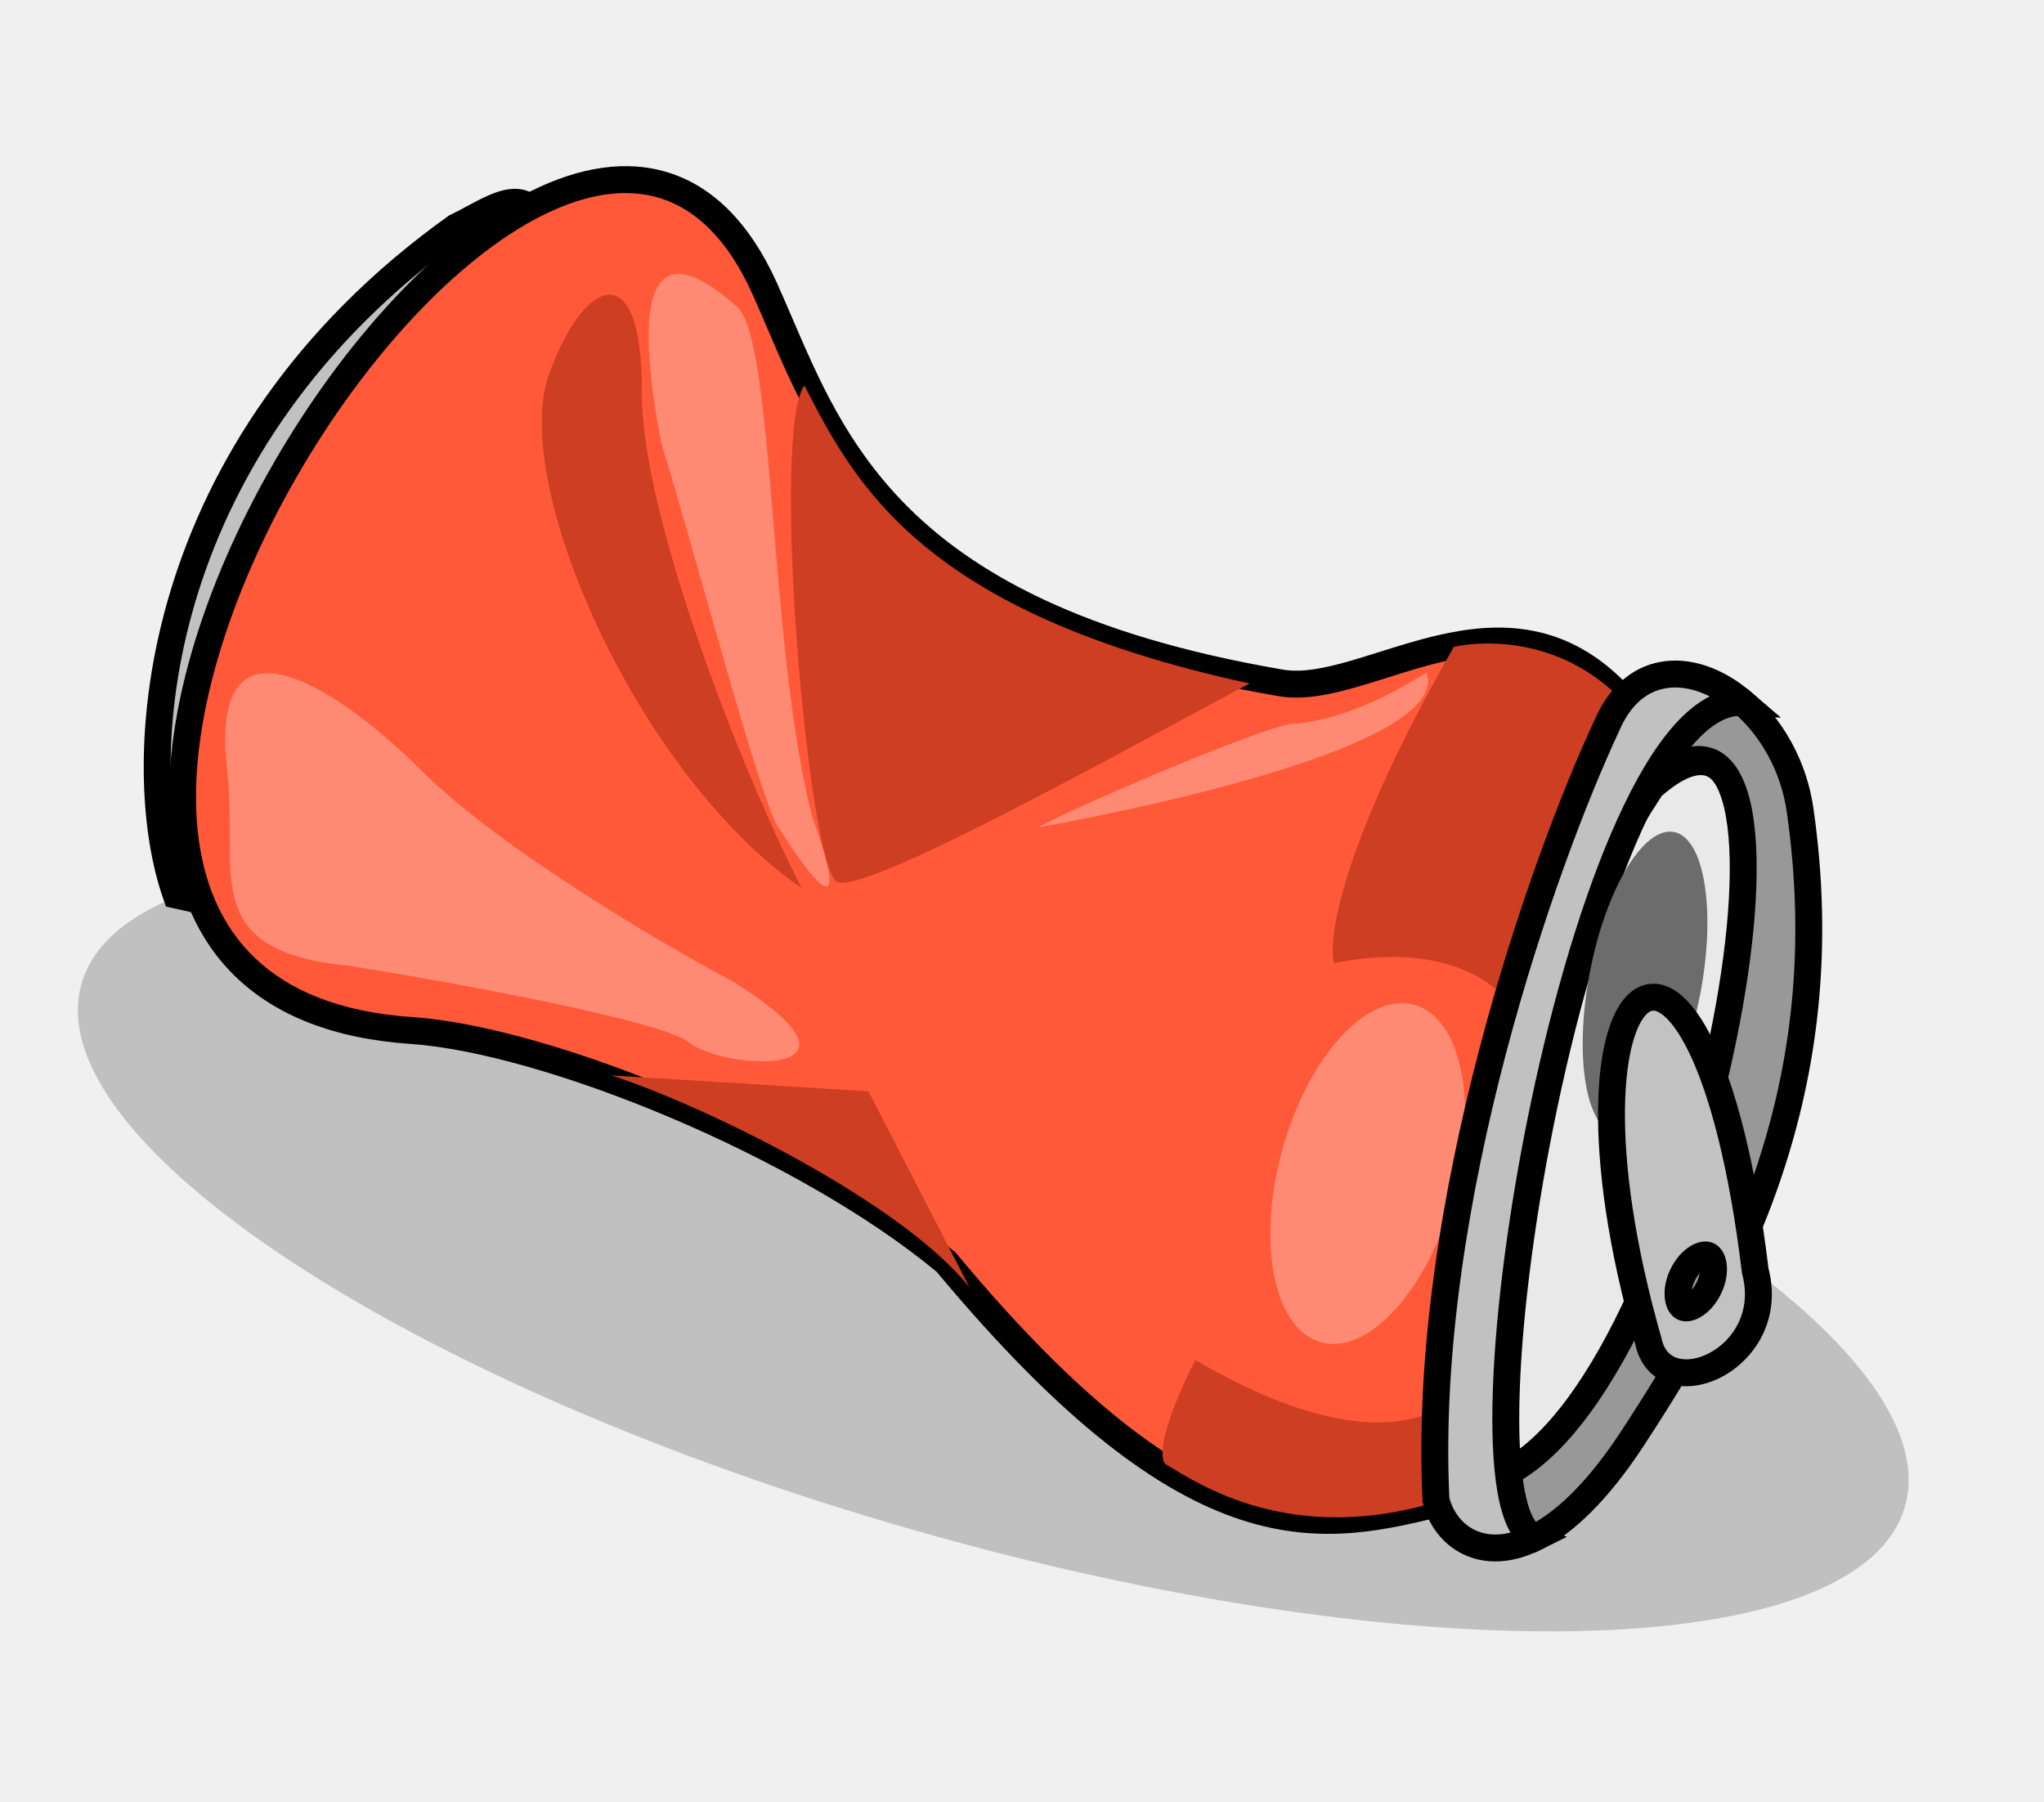
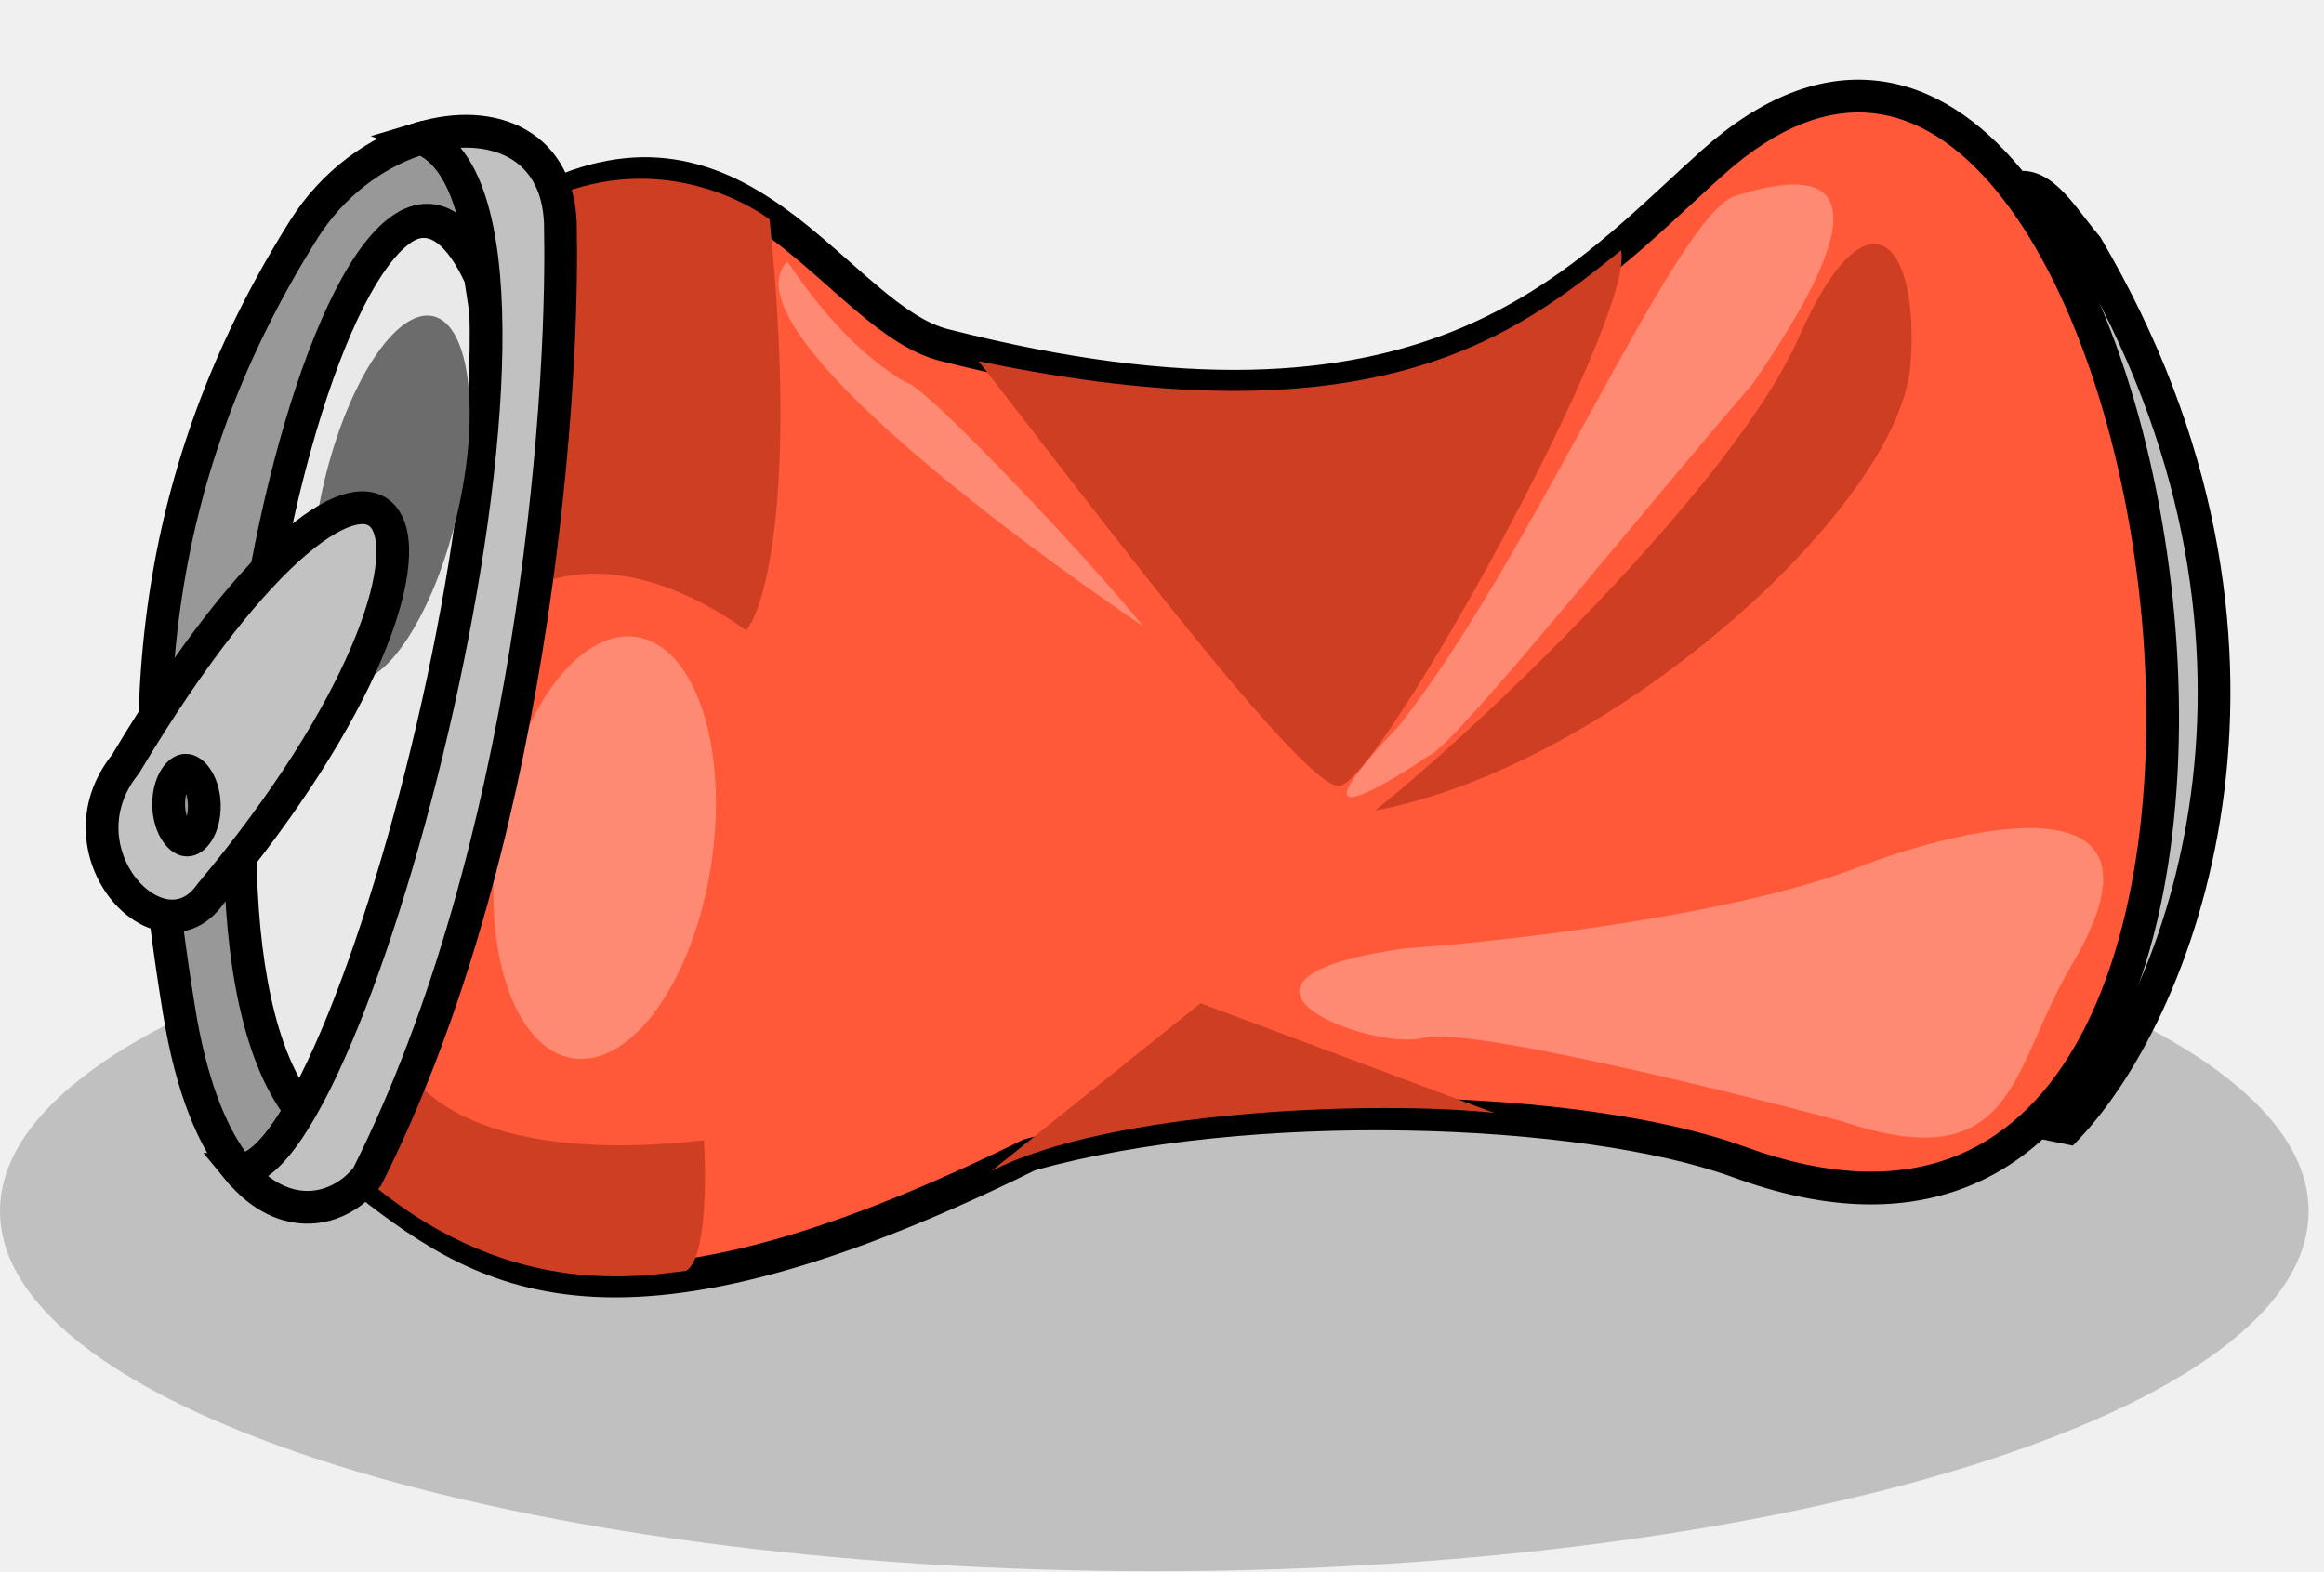
- <svg xmlns="http://www.w3.org/2000/svg" width="76" height="67" viewBox="0 0 76 67" fill="none">
-   <ellipse cx="36.931" cy="46.294" rx="35.265" ry="11" transform="rotate(16.0001 36.9313 46.2942)" fill="black" fill-opacity="0.2" />
-   <path d="M16.951 8.444C5.54 16.598 4.826 28.407 6.552 33.28L8.252 33.657C12.339 26.302 20.432 11.031 20.11 8.794C19.788 6.558 18.262 7.817 16.951 8.444Z" fill="#C1C1C1" />
-   <path fill-rule="evenodd" clip-rule="evenodd" d="M20.567 9.45C20.613 9.195 20.637 8.942 20.605 8.723C20.519 8.122 20.338 7.639 19.999 7.335C19.632 7.007 19.189 6.98 18.807 7.054C18.438 7.126 18.059 7.302 17.724 7.475C17.576 7.551 17.44 7.625 17.308 7.696C17.113 7.801 16.929 7.9 16.735 7.993L16.695 8.012L16.66 8.038C5.061 16.326 4.283 28.372 6.08 33.447L6.173 33.709L8.508 34.226L8.689 33.9C10.735 30.218 13.784 24.554 16.282 19.529C17.531 17.017 18.646 14.657 19.43 12.781C19.821 11.844 20.134 11.018 20.339 10.35C20.442 10.016 20.52 9.713 20.567 9.45ZM7.996 33.089L6.936 32.853C5.397 28.03 6.221 16.749 17.207 8.876C17.404 8.78 17.619 8.664 17.822 8.555C17.949 8.487 18.071 8.421 18.182 8.364C18.511 8.194 18.78 8.078 18.997 8.036C19.2 7.997 19.281 8.035 19.332 8.081C19.41 8.15 19.541 8.349 19.616 8.866C19.624 8.926 19.622 9.054 19.583 9.273C19.545 9.483 19.479 9.744 19.383 10.056C19.191 10.68 18.893 11.472 18.507 12.396C17.736 14.242 16.632 16.579 15.387 19.083C12.97 23.945 10.033 29.412 7.996 33.089Z" fill="black" />
-   <path d="M35.186 46.937C44.563 58.208 49.212 56.954 53.803 55.817C52.971 48.767 57.176 33.078 60.254 25.916C55.963 21.266 50.841 25.94 47.631 25.392C32.517 22.812 30.754 15.896 28.439 10.742C20.677 -6.54 -6.989 36.803 15.288 38.315C20.331 38.657 29.907 42.539 35.186 46.937Z" fill="#FF5939" />
-   <path fill-rule="evenodd" clip-rule="evenodd" d="M54.352 56.197L54.3 55.758C53.895 52.328 54.718 46.719 56.049 41.022C57.377 35.343 59.189 29.66 60.714 26.113L60.842 25.815L60.622 25.577C59.481 24.341 58.264 23.705 57.02 23.459C55.788 23.215 54.566 23.361 53.424 23.629C52.687 23.801 51.944 24.035 51.252 24.253C50.89 24.367 50.542 24.476 50.216 24.57C49.22 24.858 48.396 25.015 47.715 24.899C40.229 23.621 36.119 21.282 33.594 18.684C31.459 16.486 30.427 14.083 29.452 11.815C29.267 11.383 29.083 10.956 28.895 10.537C27.887 8.292 26.515 6.948 24.884 6.426C23.262 5.907 21.492 6.236 19.755 7.099C16.293 8.817 12.741 12.757 10.166 17.231C7.59 21.705 5.923 26.834 6.356 30.99C6.574 33.081 7.328 34.952 8.794 36.349C10.26 37.746 12.386 38.619 15.254 38.814C17.695 38.98 21.29 40.012 24.953 41.566C28.594 43.11 32.243 45.146 34.831 47.292C39.528 52.931 43.1 55.511 46.133 56.505C49.135 57.489 51.541 56.893 53.794 56.335C53.837 56.324 53.88 56.313 53.924 56.303L54.352 56.197ZM53.262 55.436C51.113 55.964 49.033 56.403 46.445 55.555C43.669 54.645 40.236 52.225 35.57 46.618L35.541 46.583L35.506 46.553C32.816 44.312 29.055 42.22 25.344 40.645C21.638 39.073 17.924 37.993 15.322 37.816C12.621 37.633 10.738 36.821 9.484 35.625C8.229 34.43 7.55 32.802 7.351 30.887C6.949 27.03 8.505 22.12 11.032 17.73C13.559 13.34 16.987 9.589 20.199 7.994C21.799 7.2 23.29 6.966 24.579 7.379C25.859 7.789 27.051 8.871 27.983 10.947C28.161 11.343 28.337 11.754 28.518 12.176C29.491 14.448 30.602 17.039 32.877 19.381C35.591 22.174 39.92 24.583 47.547 25.885C48.472 26.043 49.491 25.821 50.493 25.531C50.868 25.423 51.238 25.306 51.61 25.189C52.276 24.979 52.947 24.767 53.651 24.602C54.727 24.351 55.791 24.235 56.826 24.44C57.775 24.628 58.73 25.091 59.665 26.024C58.14 29.652 56.375 35.235 55.076 40.795C53.796 46.269 52.949 51.8 53.262 55.436Z" fill="black" />
-   <path d="M53.621 52.258C53.407 53.313 53.686 55.761 53.686 55.761C48.055 57.559 44.566 55.171 43.326 54.435C42.895 53.883 43.921 51.57 44.447 50.568C49.69 53.647 52.526 53.038 53.621 52.258Z" fill="#CE3E23" />
-   <path d="M49.603 35.815C53.838 34.942 55.921 36.721 56.268 37.61C58.23 30.099 59.712 26.751 60.137 25.859C57.759 23.568 54.87 23.863 54.056 24.053C49.893 31.325 49.353 34.924 49.603 35.815Z" fill="#CE3E23" />
-   <path d="M32.29 40.575L36.046 47.863C33.509 44.691 26.241 41.128 22.736 39.986L32.29 40.575Z" fill="#CE3E23" />
-   <path d="M31.094 32.772C31.947 33.41 41.819 27.874 46.464 25.413C34.269 22.779 31.786 17.978 29.908 14.334C28.655 16.051 30.028 31.975 31.094 32.772Z" fill="#CE3E23" />
-   <path d="M23.864 14.571C23.847 19.229 27.633 28.808 29.814 33.03C23.721 28.822 18.955 18.015 20.407 13.935C21.684 10.349 23.885 9.374 23.864 14.571Z" fill="#CE3E23" />
-   <path d="M53.044 25.01C53.924 27.495 43.966 29.791 38.583 30.767C40.519 29.74 47.761 26.685 48.233 26.91C50.68 26.631 52.87 25.072 53.044 25.01Z" fill="white" fill-opacity="0.3" />
-   <path d="M25.632 38.764C24.636 37.942 16.773 36.516 12.966 35.905C7.292 35.368 8.884 32.367 8.452 28.69C7.675 22.071 12.955 25.92 15.692 28.672C18.596 31.561 24.63 35.104 27.284 36.515C33.074 40.144 26.878 39.792 25.632 38.764Z" fill="white" fill-opacity="0.3" />
-   <path d="M30.206 30.387C31.784 34.843 30.051 32.531 28.988 30.819C28.418 30.315 26.004 21.103 24.574 16.419C23.019 8.156 25.819 10.007 27.4 11.403C28.825 12.661 28.571 24.111 30.206 30.387Z" fill="white" fill-opacity="0.3" />
-   <path d="M52.588 37.363C50.834 36.878 48.635 39.293 47.677 42.757C46.719 46.222 47.365 49.423 49.12 49.908C50.875 50.393 53.074 47.978 54.032 44.514C54.989 41.05 54.343 37.848 52.588 37.363Z" fill="white" fill-opacity="0.3" />
-   <path d="M56.155 54.815C63.477 50.931 68.644 22.876 61.407 29.26C52.81 42.436 54.323 51.787 56.155 54.815Z" fill="#E9E9E9" />
-   <path fill-rule="evenodd" clip-rule="evenodd" d="M56.345 54.117C54.76 50.883 53.698 42.023 61.789 29.591C62.644 28.85 63.153 28.764 63.414 28.844C63.675 28.924 63.98 29.259 64.183 30.127C64.576 31.811 64.4 34.752 63.751 38.092C63.106 41.41 62.01 45.043 60.628 48.078C59.937 49.596 59.179 50.953 58.377 52.044C57.71 52.951 57.027 53.654 56.345 54.117ZM63.706 27.888C62.899 27.641 62.001 28.07 61.077 28.885L61.026 28.93L60.989 28.987C52.328 42.261 53.763 51.825 55.727 55.074L55.972 55.478L56.389 55.257C57.397 54.722 58.332 53.793 59.183 52.636C60.037 51.474 60.828 50.052 61.538 48.493C62.958 45.375 64.075 41.665 64.732 38.282C65.385 34.921 65.601 31.802 65.157 29.9C64.941 28.975 64.52 28.136 63.706 27.888Z" fill="black" />
-   <path d="M66.929 30.113C68.427 40.519 64.455 47.736 60.707 53.47C59.376 55.507 58.132 56.648 57.058 57.18C56.541 56.963 56.225 56.078 56.081 54.735C63.403 50.851 68.571 22.796 61.334 29.18C62.41 27.241 63.583 26.055 64.787 26.113C65.84 27.017 66.688 28.436 66.929 30.113Z" fill="#989898" />
-   <path fill-rule="evenodd" clip-rule="evenodd" d="M66.435 30.185C67.906 40.406 64.016 47.494 60.289 53.197C59.102 55.013 58.014 56.056 57.102 56.588C57.04 56.508 56.969 56.386 56.896 56.199C56.781 55.902 56.686 55.502 56.618 55.003C57.511 54.453 58.344 53.597 59.109 52.556C59.963 51.394 60.754 49.972 61.464 48.413C62.884 45.295 64.001 41.585 64.658 38.202C65.311 34.841 65.527 31.722 65.083 29.82C64.867 28.895 64.445 28.056 63.632 27.808C63.39 27.734 63.139 27.721 62.882 27.761C63.039 27.574 63.195 27.409 63.351 27.266C63.807 26.846 64.223 26.646 64.6 26.616C65.498 27.445 66.222 28.704 66.435 30.185ZM61.126 53.744C64.894 47.978 68.949 40.631 67.425 30.042C67.166 28.244 66.256 26.715 65.113 25.734L64.983 25.622L64.812 25.614C64.026 25.576 63.307 25.948 62.674 26.53C62.041 27.112 61.448 27.944 60.897 28.937L61.665 29.555C62.55 28.774 63.074 28.683 63.34 28.764C63.601 28.844 63.906 29.18 64.109 30.047C64.502 31.731 64.326 34.672 63.676 38.012C63.032 41.33 61.936 44.963 60.554 47.998C59.863 49.516 59.105 50.873 58.303 51.964C57.498 53.059 56.67 53.857 55.847 54.293L55.548 54.452L55.584 54.788C55.658 55.48 55.78 56.086 55.964 56.56C56.142 57.019 56.417 57.453 56.864 57.641L57.075 57.73L57.28 57.628C58.465 57.041 59.769 55.82 61.126 53.744Z" fill="black" />
-   <path d="M53.392 55.767C52.86 44.752 57.407 31.984 59.747 26.977C60.789 24.539 63.062 24.632 64.787 26.113C58.849 25.826 53.684 55.761 57.057 57.18C55.107 58.145 53.718 57.103 53.392 55.767Z" fill="#C1C1C1" />
-   <path fill-rule="evenodd" clip-rule="evenodd" d="M58.259 57.142L57.251 56.719C57.198 56.696 57.092 56.618 56.972 56.373C56.854 56.135 56.75 55.791 56.669 55.338C56.508 54.434 56.456 53.19 56.507 51.704C56.608 48.738 57.118 44.902 57.92 41.11C58.722 37.316 59.809 33.595 61.055 30.853C61.679 29.48 62.33 28.379 62.986 27.639C63.65 26.889 64.245 26.587 64.763 26.613L66.218 26.683L65.113 25.734C64.181 24.934 63.05 24.463 61.959 24.578C60.836 24.697 59.87 25.422 59.29 26.772C56.935 31.815 52.355 44.663 52.892 55.791L52.895 55.839L52.906 55.885C53.1 56.678 53.614 57.406 54.397 57.786C55.193 58.173 56.192 58.166 57.279 57.628L58.259 57.142ZM53.889 55.692C53.379 44.807 57.877 32.158 60.2 27.188L60.203 27.181L60.206 27.173C60.669 26.091 61.36 25.647 62.063 25.573C62.531 25.523 63.051 25.633 63.571 25.893C63.092 26.134 62.646 26.515 62.237 26.976C61.487 27.823 60.787 29.025 60.145 30.44C58.857 33.274 57.751 37.072 56.941 40.903C56.131 44.736 55.611 48.632 55.507 51.67C55.455 53.185 55.506 54.51 55.685 55.513C55.774 56.014 55.9 56.459 56.074 56.814C56.102 56.872 56.133 56.928 56.165 56.984C55.618 57.12 55.173 57.051 54.834 56.887C54.367 56.66 54.029 56.217 53.889 55.692Z" fill="black" />
-   <path d="M62.24 30.935C61.106 30.718 59.705 33.059 59.112 36.162C58.519 39.266 58.958 41.958 60.092 42.175C61.226 42.392 62.626 40.051 63.22 36.947C63.813 33.844 63.374 31.152 62.24 30.935Z" fill="#6C6C6C" />
-   <path d="M61.282 49.839C57.221 35.608 63.331 31.29 65.263 47.254C66.142 50.566 61.797 52.399 61.282 49.839Z" fill="#C2C2C2" />
-   <path fill-rule="evenodd" clip-rule="evenodd" d="M65.756 47.16C65.27 43.163 64.519 40.389 63.706 38.704C63.301 37.867 62.857 37.247 62.378 36.899C62.132 36.721 61.859 36.601 61.566 36.58C61.266 36.559 60.986 36.645 60.743 36.81C60.283 37.125 59.972 37.715 59.768 38.418C59.558 39.142 59.436 40.072 59.42 41.179C59.387 43.392 59.775 46.373 60.796 49.958C60.963 50.754 61.452 51.269 62.105 51.461C62.729 51.643 63.429 51.509 64.03 51.19C65.236 50.55 66.243 49.059 65.756 47.16ZM62.386 50.501C62.112 50.421 61.868 50.213 61.773 49.74L61.769 49.721L61.763 49.702C60.758 46.179 60.389 43.29 60.42 41.194C60.435 40.144 60.551 39.309 60.728 38.697C60.911 38.066 61.137 37.753 61.308 37.636C61.381 37.586 61.44 37.574 61.495 37.578C61.556 37.582 61.655 37.61 61.79 37.709C62.073 37.913 62.428 38.359 62.805 39.139C63.551 40.685 64.287 43.346 64.767 47.314L64.771 47.348L64.78 47.382C65.151 48.779 64.43 49.846 63.561 50.307C63.122 50.54 62.694 50.591 62.386 50.501Z" fill="black" />
-   <path d="M63.727 46.232C63.206 45.983 62.482 46.415 62.109 47.196C61.737 47.977 61.857 48.811 62.378 49.06C62.898 49.308 63.622 48.876 63.995 48.095C64.367 47.314 64.247 46.48 63.727 46.232Z" fill="#989898" />
-   <path fill-rule="evenodd" clip-rule="evenodd" d="M63.433 47.159C63.433 47.159 63.431 47.159 63.427 47.16C63.431 47.16 63.433 47.159 63.433 47.159ZM63.197 47.341C63.181 47.436 63.149 47.546 63.092 47.665C63.036 47.783 62.97 47.878 62.907 47.951C62.923 47.855 62.956 47.745 63.012 47.627C63.068 47.508 63.134 47.413 63.197 47.341ZM62.913 48.248C62.913 48.248 62.913 48.246 62.911 48.242C62.912 48.246 62.913 48.248 62.913 48.248ZM62.671 48.132C62.671 48.133 62.673 48.132 62.677 48.131C62.673 48.132 62.671 48.132 62.671 48.132ZM63.193 47.049C63.192 47.045 63.191 47.043 63.191 47.043C63.191 47.043 63.191 47.045 63.193 47.049ZM62.109 47.196C62.482 46.415 63.206 45.983 63.727 46.232C64.247 46.48 64.367 47.314 63.995 48.095C63.622 48.876 62.898 49.308 62.378 49.06C61.857 48.811 61.737 47.977 62.109 47.196Z" fill="black" />
+ <svg xmlns="http://www.w3.org/2000/svg" width="71" height="48" viewBox="0 0 71 48" fill="none">
+   <ellipse cx="35.265" cy="37" rx="35.265" ry="11" fill="black" fill-opacity="0.2" />
+   <path d="M63.757 7.535C70.865 19.624 66.714 30.703 63.156 34.453L61.449 34.106C60.707 25.724 59.524 8.481 60.728 6.569C61.932 4.657 62.814 6.427 63.757 7.535Z" fill="#C1C1C1" />
+   <path fill-rule="evenodd" clip-rule="evenodd" d="M60.044 6.982C60.106 6.731 60.187 6.49 60.305 6.303C60.629 5.789 60.99 5.421 61.424 5.281C61.892 5.131 62.307 5.286 62.627 5.51C62.934 5.725 63.209 6.04 63.445 6.335C63.549 6.464 63.644 6.587 63.735 6.705C63.87 6.881 63.998 7.046 64.138 7.21L64.166 7.243L64.188 7.281C71.413 19.571 67.225 30.892 63.519 34.797L63.328 34.998L60.984 34.522L60.951 34.15C60.58 29.954 60.098 23.54 59.859 17.932C59.74 15.13 59.682 12.521 59.729 10.488C59.752 9.473 59.802 8.591 59.887 7.897C59.929 7.55 59.98 7.242 60.044 6.982ZM61.915 33.69L62.979 33.907C66.346 30.126 70.182 19.485 63.348 7.825C63.206 7.656 63.057 7.464 62.916 7.282C62.828 7.167 62.743 7.057 62.665 6.961C62.433 6.672 62.235 6.456 62.054 6.329C61.884 6.211 61.795 6.213 61.729 6.234C61.63 6.266 61.429 6.393 61.151 6.835C61.119 6.887 61.068 7.005 61.015 7.22C60.964 7.428 60.919 7.694 60.879 8.018C60.801 8.665 60.752 9.51 60.728 10.511C60.682 12.511 60.74 15.095 60.859 17.89C61.089 23.314 61.549 29.503 61.915 33.69Z" fill="black" />
+   <path d="M31.443 35.284C18.292 41.766 14.556 38.73 10.823 35.824C14.45 29.721 16.99 13.678 17.091 5.884C22.902 3.381 25.68 9.734 28.836 10.539C43.693 14.329 48.117 8.728 52.328 4.961C66.447 -7.67 74.093 43.178 53.127 35.499C48.38 33.761 38.054 33.413 31.443 35.284Z" fill="#FF5939" />
+   <path fill-rule="evenodd" clip-rule="evenodd" d="M10.168 35.947L10.393 35.568C12.158 32.599 13.688 27.141 14.789 21.394C15.886 15.666 16.541 9.737 16.591 5.877L16.596 5.553L16.893 5.424C18.438 4.759 19.809 4.673 21.045 4.954C22.27 5.233 23.327 5.864 24.262 6.572C24.864 7.029 25.448 7.545 25.992 8.026C26.276 8.277 26.549 8.519 26.809 8.737C27.602 9.405 28.291 9.884 28.96 10.054C36.319 11.932 41.025 11.466 44.388 10.12C47.233 8.981 49.153 7.205 50.966 5.529C51.311 5.21 51.652 4.895 51.995 4.588C53.829 2.947 55.628 2.278 57.331 2.465C59.024 2.65 60.507 3.67 61.743 5.165C64.207 8.143 65.849 13.186 66.382 18.321C66.915 23.456 66.353 28.82 64.266 32.441C63.217 34.262 61.767 35.665 59.86 36.345C57.953 37.025 55.655 36.958 52.956 35.969C50.658 35.127 46.954 34.608 42.976 34.538C39.022 34.468 34.86 34.844 31.623 35.752C25.038 38.993 20.726 39.897 17.55 39.572C14.408 39.25 12.453 37.727 10.622 36.3C10.586 36.273 10.551 36.246 10.516 36.218L10.168 35.947ZM11.473 35.696C13.222 37.052 14.943 38.299 17.652 38.577C20.559 38.875 24.679 38.061 31.222 34.835L31.263 34.815L31.307 34.803C34.675 33.849 38.962 33.467 42.993 33.538C47.018 33.609 50.85 34.133 53.3 35.03C55.842 35.961 57.892 35.985 59.524 35.403C61.156 34.821 62.439 33.61 63.4 31.941C65.336 28.582 65.91 23.463 65.388 18.425C64.865 13.386 63.259 8.566 60.973 5.802C59.834 4.426 58.567 3.606 57.222 3.459C55.886 3.312 54.357 3.817 52.661 5.334C52.337 5.623 52.009 5.927 51.672 6.239C49.859 7.919 47.791 9.834 44.76 11.048C41.145 12.496 36.21 12.936 28.713 11.023C27.803 10.791 26.962 10.174 26.165 9.502C25.867 9.251 25.576 8.994 25.284 8.735C24.761 8.272 24.234 7.806 23.658 7.369C22.777 6.702 21.853 6.163 20.823 5.93C19.88 5.715 18.819 5.75 17.586 6.222C17.503 10.157 16.845 15.975 15.771 21.582C14.713 27.104 13.238 32.501 11.473 35.696Z" fill="black" />
+   <path d="M12.438 32.647C12.204 33.698 10.954 35.82 10.954 35.82C15.366 39.753 19.525 38.991 20.957 38.823C21.576 38.493 21.579 35.964 21.506 34.834C15.464 35.514 13.121 33.804 12.438 32.647Z" fill="#CE3E23" />
+   <path d="M22.796 19.259C19.282 16.739 16.656 17.517 15.977 18.188C17.239 10.528 17.247 6.867 17.222 5.88C20.326 4.754 22.846 6.198 23.512 6.703C24.357 15.039 23.387 18.547 22.796 19.259Z" fill="#CE3E23" />
+   <path d="M36.676 30.649L30.281 35.779C33.888 33.913 41.977 33.614 45.644 33.997L36.676 30.649Z" fill="#CE3E23" />
+   <path d="M40.942 24.008C39.904 24.244 33.136 15.171 29.894 11.033C42.106 13.586 46.327 10.211 49.525 7.646C49.971 9.723 42.241 23.712 40.942 24.008Z" fill="#CE3E23" />
+   <path d="M54.95 10.32C53.072 14.582 45.716 21.793 42.007 24.763C49.285 23.397 58.034 15.463 58.367 11.145C58.659 7.35 57.045 5.564 54.95 10.32Z" fill="#CE3E23" />
+   <path d="M24.047 7.989C22.232 9.901 30.396 16.049 34.917 19.129C33.566 17.404 28.192 11.668 27.67 11.681C25.547 10.431 24.181 8.116 24.047 7.989Z" fill="white" fill-opacity="0.3" />
+   <path d="M43.495 31.703C44.74 31.357 52.503 33.252 56.23 34.242C61.632 36.06 61.398 32.67 63.288 29.487C66.69 23.756 60.3 25.125 56.68 26.526C52.853 27.984 45.9 28.767 42.901 28.976C36.136 29.937 41.939 32.135 43.495 31.703Z" fill="white" fill-opacity="0.3" />
+   <path d="M42.724 22.189C39.47 25.618 41.993 24.211 43.661 23.079C44.386 22.851 50.339 15.417 53.55 11.72C58.332 4.803 55.02 5.355 53.008 5.987C51.195 6.557 46.77 17.121 42.724 22.189Z" fill="white" fill-opacity="0.3" />
+   <path d="M19.439 19.459C21.24 19.73 22.266 22.831 21.732 26.385C21.198 29.939 19.306 32.601 17.505 32.331C15.705 32.06 14.678 28.959 15.212 25.405C15.746 21.851 17.639 19.189 19.439 19.459Z" fill="white" fill-opacity="0.3" />
+   <path d="M9.082 33.951C3.972 27.425 10.662 -0.306 14.677 8.469C17.172 24.003 11.986 31.93 9.082 33.951Z" fill="#E9E9E9" />
+   <path fill-rule="evenodd" clip-rule="evenodd" d="M9.192 33.237C11.955 30.927 16.529 23.264 14.194 8.616C13.713 7.592 13.283 7.307 13.012 7.273C12.742 7.24 12.326 7.422 11.788 8.133C10.744 9.511 9.71 12.269 8.944 15.585C8.184 18.878 7.707 22.643 7.735 25.978C7.75 27.645 7.89 29.194 8.179 30.516C8.419 31.616 8.757 32.536 9.192 33.237ZM13.135 6.281C13.973 6.384 14.619 7.141 15.131 8.261L15.159 8.323L15.17 8.39C17.684 24.039 12.483 32.193 9.367 34.362L8.979 34.632L8.688 34.26C7.984 33.361 7.508 32.133 7.202 30.729C6.894 29.32 6.75 27.7 6.735 25.986C6.706 22.561 7.195 18.717 7.97 15.36C8.74 12.023 9.811 9.086 10.991 7.529C11.565 6.772 12.291 6.176 13.135 6.281Z" fill="black" />
+   <path d="M9.285 7.003C3.684 15.9 4.378 24.109 5.469 30.872C5.857 33.273 6.53 34.822 7.295 35.745C7.855 35.757 8.504 35.077 9.181 33.908C4.072 27.382 10.761 -0.349 14.776 8.426C14.582 6.217 13.993 4.657 12.868 4.22C11.54 4.617 10.187 5.569 9.285 7.003Z" fill="#989898" />
+   <path fill-rule="evenodd" clip-rule="evenodd" d="M9.708 7.27C4.207 16.009 4.878 24.067 5.963 30.792C6.309 32.934 6.879 34.329 7.495 35.186C7.584 35.139 7.7 35.056 7.842 34.914C8.068 34.69 8.317 34.363 8.583 33.936C7.991 33.069 7.578 31.949 7.302 30.686C6.994 29.277 6.85 27.657 6.836 25.944C6.807 22.518 7.295 18.674 8.07 15.317C8.841 11.98 9.912 9.043 11.091 7.486C11.665 6.729 12.391 6.134 13.235 6.238C13.487 6.269 13.721 6.359 13.94 6.5C13.872 6.266 13.797 6.051 13.713 5.857C13.466 5.288 13.168 4.937 12.836 4.755C11.678 5.148 10.505 6.004 9.708 7.27ZM4.976 30.951C3.879 24.152 3.163 15.79 8.862 6.737C9.83 5.199 11.282 4.173 12.726 3.741L12.89 3.692L13.05 3.754C13.783 4.039 14.289 4.671 14.63 5.46C14.972 6.249 15.175 7.251 15.275 8.383L14.322 8.634C13.831 7.56 13.389 7.264 13.113 7.23C12.842 7.197 12.427 7.38 11.889 8.09C10.845 9.468 9.81 12.226 9.045 15.542C8.284 18.835 7.807 22.6 7.836 25.935C7.85 27.603 7.99 29.151 8.279 30.473C8.569 31.801 9.001 32.867 9.576 33.6L9.784 33.867L9.614 34.159C9.265 34.761 8.908 35.266 8.547 35.624C8.198 35.97 7.77 36.255 7.285 36.245L7.056 36.24L6.91 36.064C6.066 35.046 5.371 33.4 4.976 30.951Z" fill="black" />
+   <path d="M11.219 35.944C16.185 26.098 17.224 12.585 17.123 7.059C17.162 4.408 15.048 3.569 12.87 4.22C18.411 6.372 10.955 35.821 7.296 35.745C8.685 37.42 10.377 37.033 11.219 35.944Z" fill="#C1C1C1" />
+   <path fill-rule="evenodd" clip-rule="evenodd" d="M6.213 35.222L7.306 35.245C7.364 35.246 7.492 35.217 7.702 35.043C7.906 34.873 8.141 34.601 8.399 34.22C8.913 33.46 9.468 32.344 10.026 30.966C11.139 28.216 12.233 24.504 13.043 20.713C13.854 16.921 14.373 13.08 14.35 10.068C14.339 8.559 14.192 7.289 13.894 6.346C13.592 5.391 13.171 4.874 12.688 4.686L11.329 4.158L12.726 3.741C13.902 3.389 15.127 3.419 16.077 3.968C17.055 4.533 17.642 5.589 17.622 7.058C17.723 12.622 16.682 26.222 11.665 36.17L11.643 36.212L11.614 36.25C11.115 36.896 10.349 37.352 9.479 37.381C8.595 37.41 7.685 36.998 6.91 36.064L6.213 35.222ZM10.795 35.675C15.688 25.938 16.723 12.552 16.622 7.068L16.622 7.06L16.622 7.052C16.64 5.874 16.189 5.188 15.577 4.834C15.17 4.599 14.65 4.487 14.069 4.513C14.409 4.929 14.662 5.457 14.847 6.045C15.188 7.124 15.339 8.507 15.35 10.061C15.374 13.174 14.839 17.093 14.021 20.922C13.202 24.754 12.093 28.524 10.953 31.341C10.383 32.747 9.798 33.936 9.227 34.781C8.941 35.202 8.646 35.557 8.342 35.811C8.293 35.852 8.242 35.891 8.19 35.928C8.634 36.276 9.069 36.394 9.445 36.382C9.965 36.364 10.454 36.097 10.795 35.675Z" fill="black" />
+   <path d="M13.236 9.661C14.36 9.924 14.687 12.632 13.967 15.709C13.247 18.786 11.751 21.066 10.627 20.803C9.502 20.54 9.175 17.832 9.895 14.755C10.616 11.679 12.111 9.398 13.236 9.661Z" fill="#6C6C6C" />
+   <path d="M6.421 27.32C15.919 15.971 12.094 9.541 3.836 23.339C1.686 26.008 4.91 29.449 6.421 27.32Z" fill="#C2C2C2" />
+   <path fill-rule="evenodd" clip-rule="evenodd" d="M3.425 23.054C5.494 19.6 7.309 17.371 8.737 16.163C9.447 15.562 10.104 15.176 10.684 15.054C10.98 14.991 11.279 14.992 11.556 15.093C11.838 15.195 12.059 15.387 12.213 15.637C12.505 16.112 12.55 16.777 12.45 17.503C12.348 18.249 12.081 19.148 11.646 20.166C10.775 22.201 9.208 24.767 6.817 27.627C6.342 28.286 5.685 28.558 5.011 28.467C4.366 28.38 3.782 27.973 3.362 27.437C2.521 26.362 2.208 24.59 3.425 23.054ZM5.145 27.476C5.427 27.514 5.735 27.424 6.014 27.031L6.026 27.015L6.038 26.999C8.389 24.19 9.902 21.701 10.726 19.773C11.139 18.808 11.373 17.998 11.46 17.367C11.549 16.716 11.47 16.338 11.362 16.162C11.315 16.086 11.266 16.052 11.214 16.033C11.156 16.012 11.055 15.997 10.891 16.032C10.55 16.104 10.044 16.366 9.383 16.926C8.072 18.035 6.318 20.167 4.265 23.596L4.247 23.626L4.226 23.653C3.318 24.779 3.544 26.047 4.15 26.821C4.456 27.212 4.827 27.433 5.145 27.476Z" fill="black" />
+   <path d="M5.656 23.031C6.233 23.016 6.719 23.705 6.741 24.57C6.764 25.434 6.315 26.148 5.738 26.163C5.162 26.178 4.676 25.489 4.653 24.624C4.631 23.759 5.08 23.046 5.656 23.031Z" fill="#989898" />
+   <path fill-rule="evenodd" clip-rule="evenodd" d="M5.547 23.997C5.547 23.997 5.549 23.998 5.552 24.001C5.549 23.999 5.547 23.997 5.547 23.997ZM5.689 24.259C5.665 24.353 5.65 24.467 5.653 24.598C5.656 24.729 5.678 24.842 5.706 24.935C5.73 24.841 5.745 24.727 5.742 24.596C5.738 24.465 5.717 24.352 5.689 24.259ZM5.579 25.204C5.579 25.203 5.581 25.202 5.584 25.199C5.581 25.203 5.579 25.204 5.579 25.204ZM5.847 25.197C5.847 25.197 5.846 25.196 5.842 25.192C5.846 25.195 5.847 25.196 5.847 25.197ZM5.811 23.994C5.814 23.991 5.816 23.99 5.816 23.99C5.816 23.99 5.814 23.992 5.811 23.994ZM6.741 24.57C6.719 23.705 6.233 23.016 5.656 23.031C5.08 23.046 4.631 23.759 4.653 24.624C4.676 25.489 5.162 26.178 5.738 26.163C6.315 26.148 6.764 25.434 6.741 24.57Z" fill="black" />
</svg>
